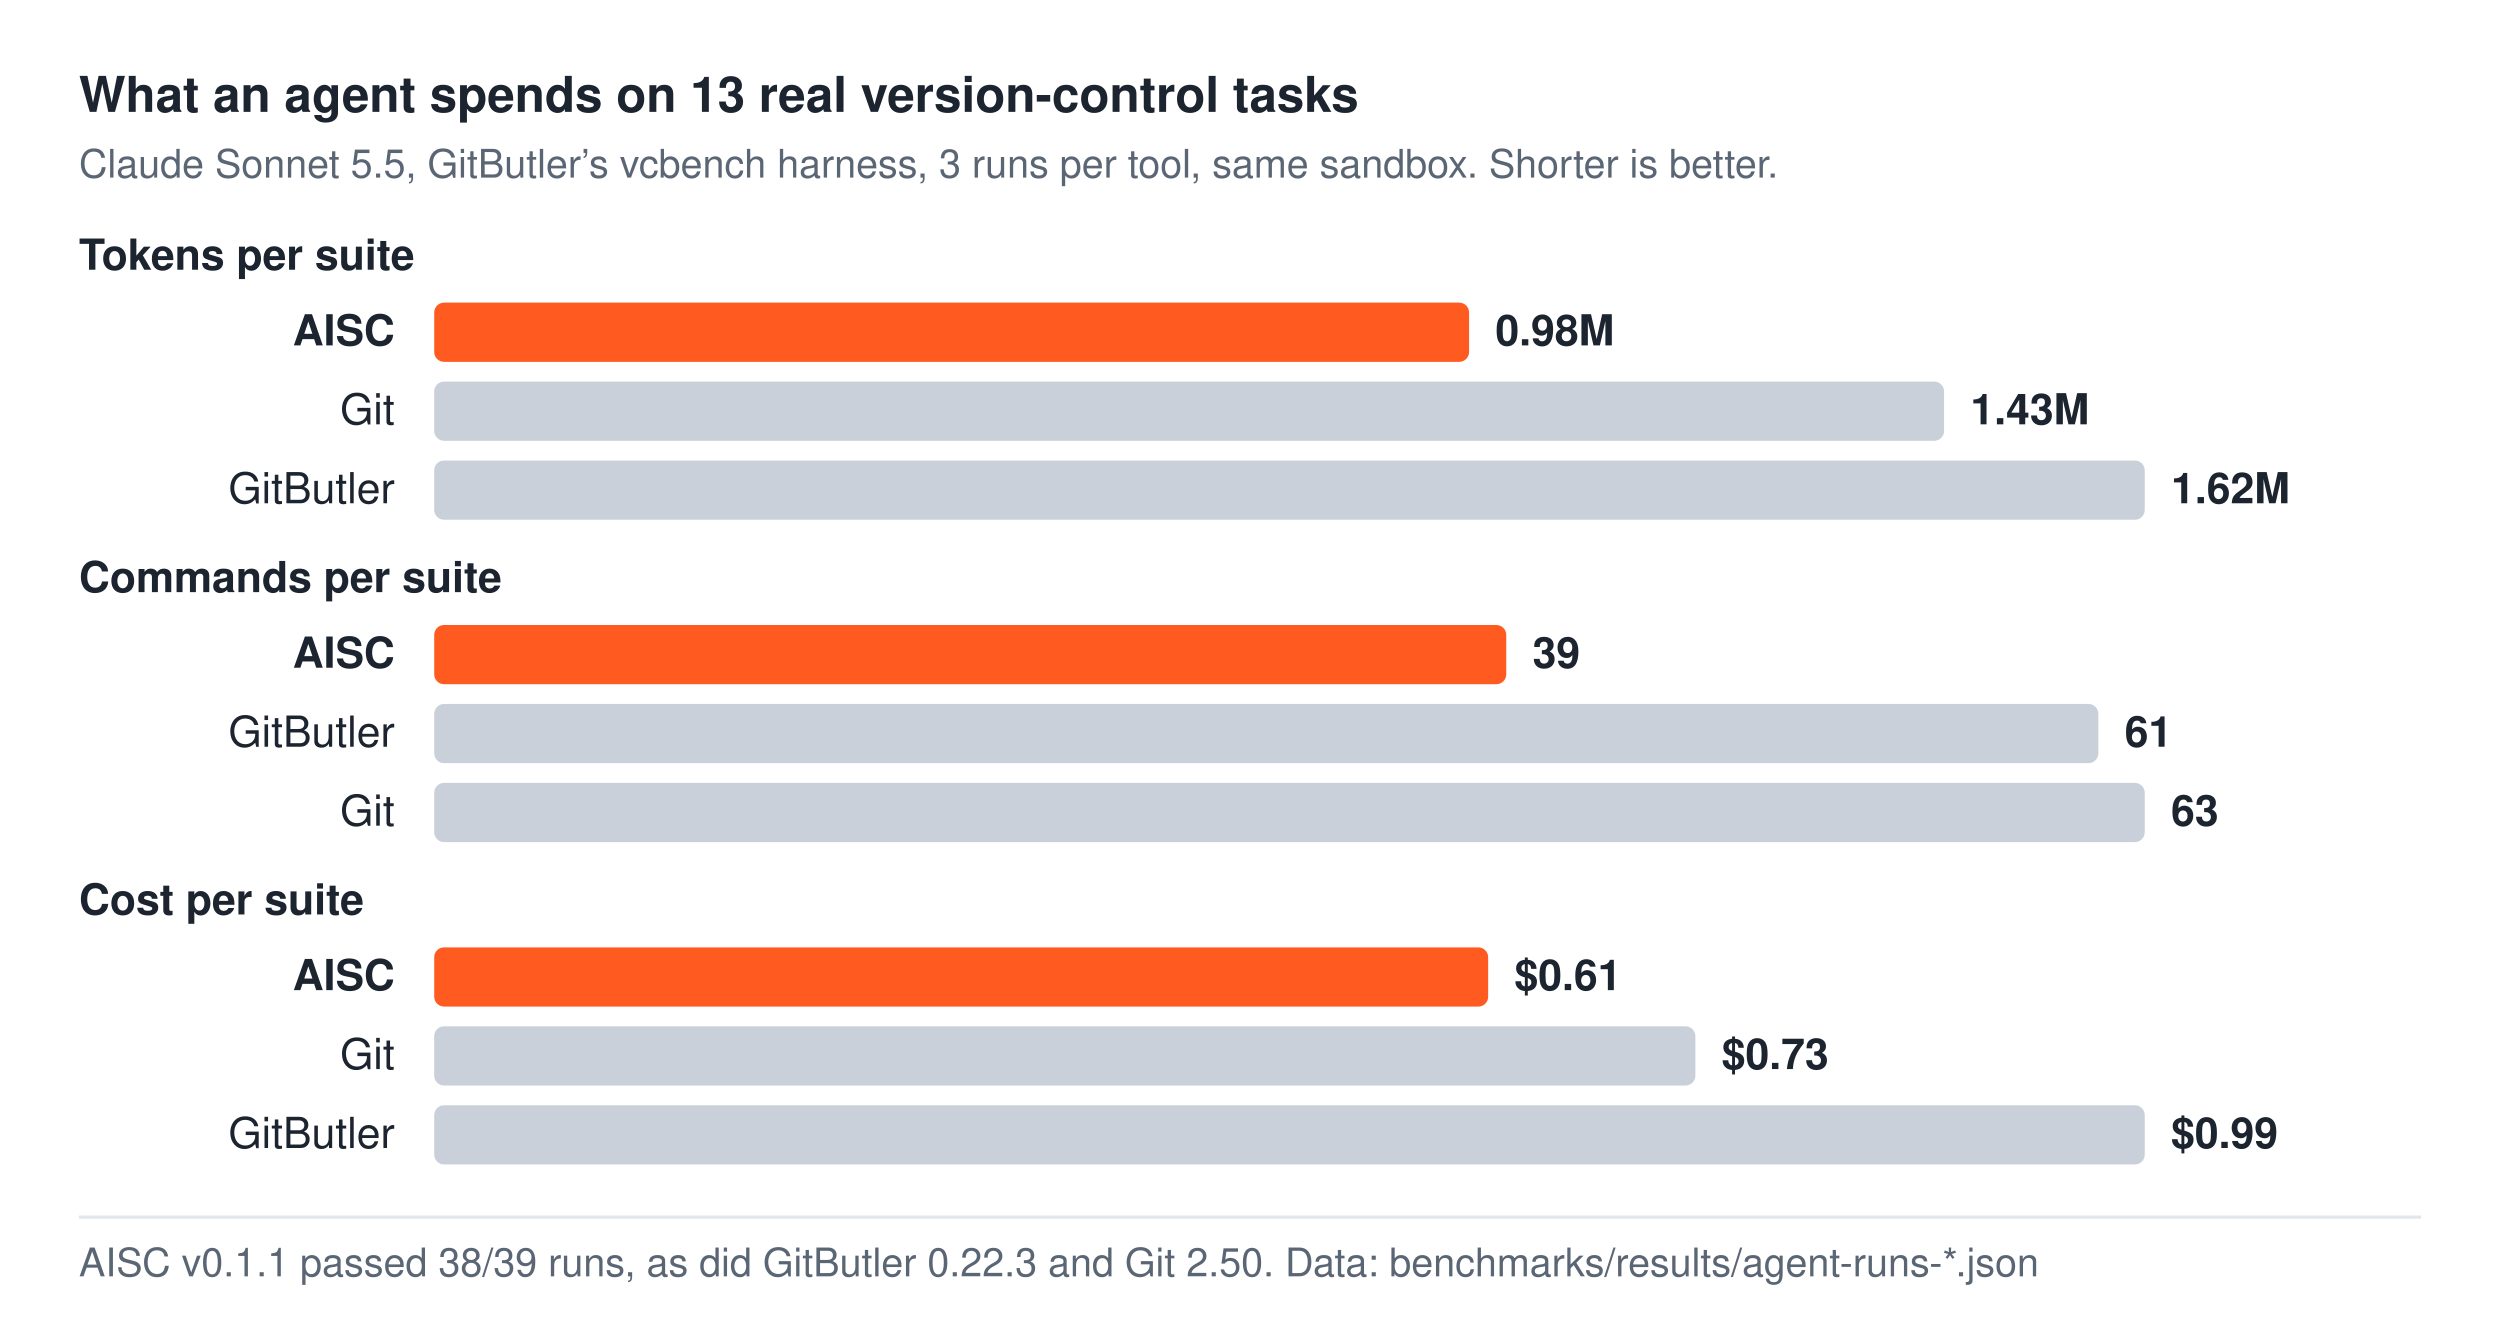
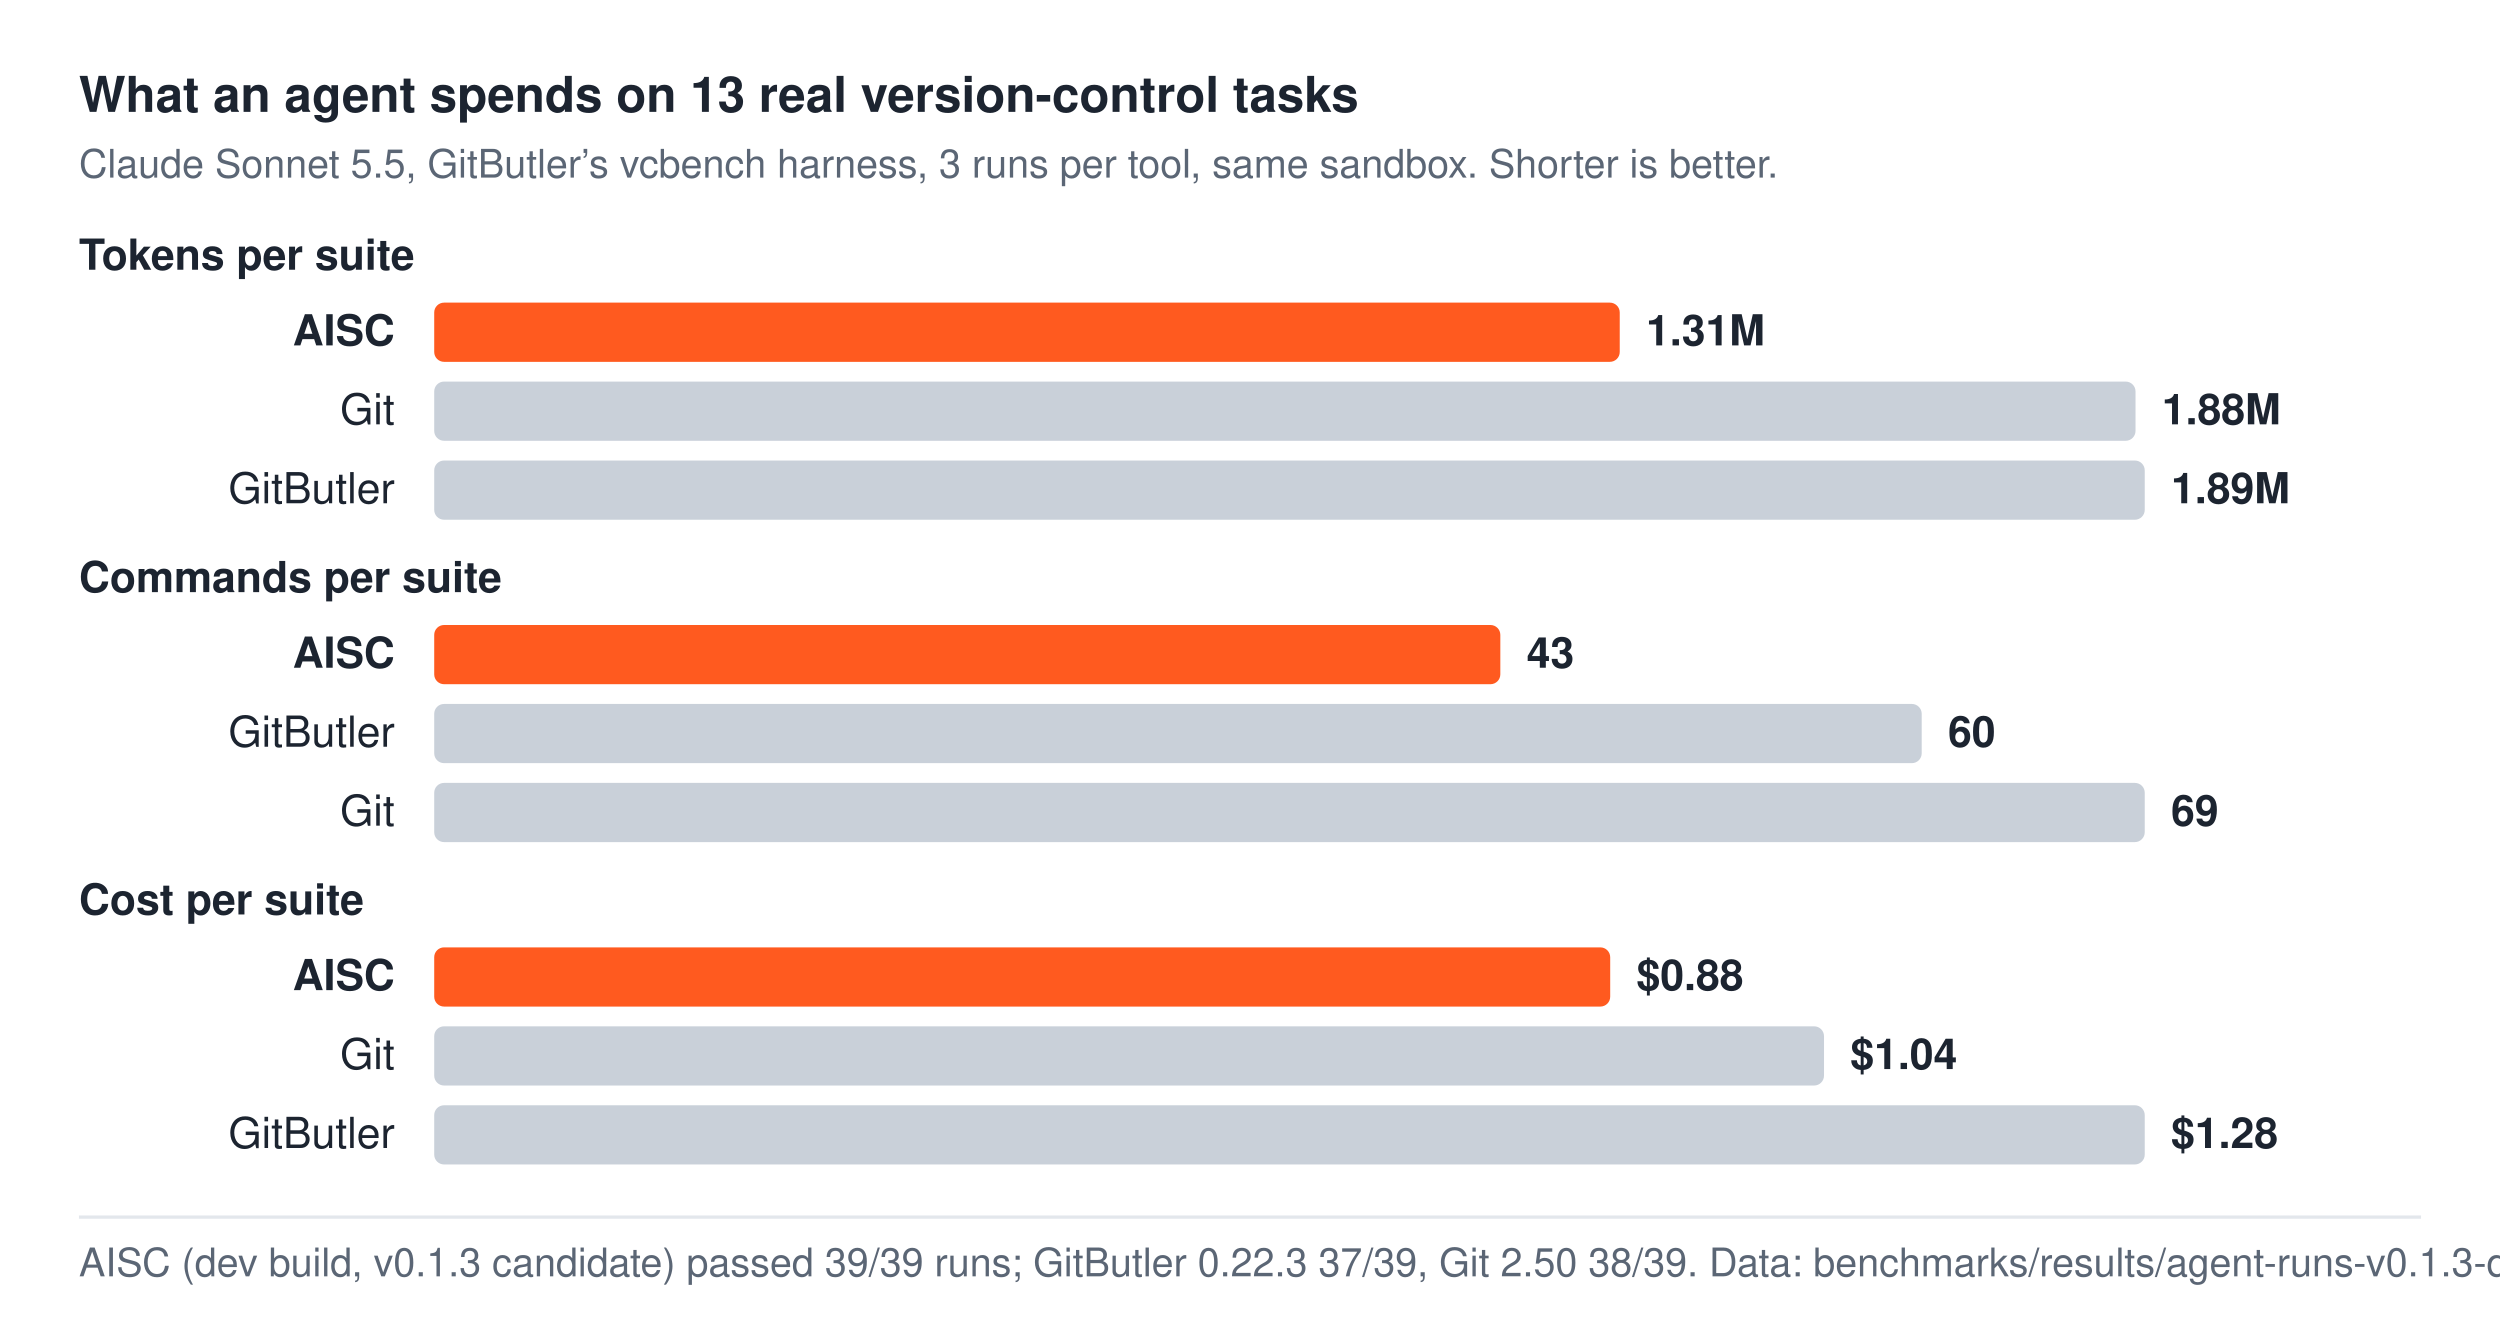
- <svg xmlns="http://www.w3.org/2000/svg" width="760" height="404" viewBox="0 0 760 404" role="img" aria-label="Real agents on 13 vcbench tasks: AISC 0.98M tokens, 39 commands, $0.61; Git 1.43M, 63, $0.73; GitButler 1.62M, 61, $0.99">
+ <svg xmlns="http://www.w3.org/2000/svg" width="760" height="404" viewBox="0 0 760 404" role="img" aria-label="Real agents on 13 vcbench tasks: AISC 1.31M tokens, 43 commands, $0.88; Git 1.88M, 69, $1.04; GitButler 1.89M, 60, $1.28">
  <style>text{font-family:-apple-system, BlinkMacSystemFont, 'Segoe UI', Helvetica, Arial, sans-serif;fill:#1C2430} .s{fill:#5B6675;font-size:12px} .h{font-size:15px;font-weight:600} .l{font-size:13px} .v{font-size:13px;font-weight:600;font-variant-numeric:tabular-nums} .a{font-weight:700}</style>
  <text x="24" y="34" class="h">What an agent spends on 13 real version-control tasks</text>
  <text x="24" y="54" class="s">Claude Sonnet 5.5, GitButler’s vcbench harness, 3 runs per tool, same sandbox. Shorter is better.</text>
  <text x="24" y="82" class="l" style="font-weight:600">Tokens per suite</text>
  <text x="120" y="105" text-anchor="end" class="l a">AISC</text>
-   <rect x="132" y="92" width="314.6" height="18" rx="3" fill="#FF5A1F" />
-   <text x="454.6" y="105" class="v">0.98M</text>
+   <rect x="132" y="92" width="360.4" height="18" rx="3" fill="#FF5A1F" />
+   <text x="500.4" y="105" class="v">1.31M</text>
  <text x="120" y="129" text-anchor="end" class="l">Git</text>
-   <rect x="132" y="116" width="459.0" height="18" rx="3" fill="#C9D0D9" />
-   <text x="599.0" y="129" class="v">1.43M</text>
+   <rect x="132" y="116" width="517.2" height="18" rx="3" fill="#C9D0D9" />
+   <text x="657.2" y="129" class="v">1.88M</text>
  <text x="120" y="153" text-anchor="end" class="l">GitButler</text>
  <rect x="132" y="140" width="520.0" height="18" rx="3" fill="#C9D0D9" />
-   <text x="660.0" y="153" class="v">1.62M</text>
+   <text x="660.0" y="153" class="v">1.89M</text>
  <text x="24" y="180" class="l" style="font-weight:600">Commands per suite</text>
  <text x="120" y="203" text-anchor="end" class="l a">AISC</text>
-   <rect x="132" y="190" width="325.9" height="18" rx="3" fill="#FF5A1F" />
-   <text x="465.9" y="203" class="v">39</text>
+   <rect x="132" y="190" width="324.1" height="18" rx="3" fill="#FF5A1F" />
+   <text x="464.1" y="203" class="v">43</text>
  <text x="120" y="227" text-anchor="end" class="l">GitButler</text>
-   <rect x="132" y="214" width="505.9" height="18" rx="3" fill="#C9D0D9" />
-   <text x="645.9" y="227" class="v">61</text>
+   <rect x="132" y="214" width="452.2" height="18" rx="3" fill="#C9D0D9" />
+   <text x="592.2" y="227" class="v">60</text>
  <text x="120" y="251" text-anchor="end" class="l">Git</text>
  <rect x="132" y="238" width="520.0" height="18" rx="3" fill="#C9D0D9" />
-   <text x="660.0" y="251" class="v">63</text>
+   <text x="660.0" y="251" class="v">69</text>
  <text x="24" y="278" class="l" style="font-weight:600">Cost per suite</text>
  <text x="120" y="301" text-anchor="end" class="l a">AISC</text>
-   <rect x="132" y="288" width="320.4" height="18" rx="3" fill="#FF5A1F" />
-   <text x="460.4" y="301" class="v">$0.61</text>
+   <rect x="132" y="288" width="357.5" height="18" rx="3" fill="#FF5A1F" />
+   <text x="497.5" y="301" class="v">$0.88</text>
  <text x="120" y="325" text-anchor="end" class="l">Git</text>
-   <rect x="132" y="312" width="383.4" height="18" rx="3" fill="#C9D0D9" />
-   <text x="523.4" y="325" class="v">$0.73</text>
+   <rect x="132" y="312" width="422.5" height="18" rx="3" fill="#C9D0D9" />
+   <text x="562.5" y="325" class="v">$1.04</text>
  <text x="120" y="349" text-anchor="end" class="l">GitButler</text>
  <rect x="132" y="336" width="520.0" height="18" rx="3" fill="#C9D0D9" />
-   <text x="660.0" y="349" class="v">$0.99</text>
+   <text x="660.0" y="349" class="v">$1.28</text>
  <line x1="24" y1="370" x2="736" y2="370" stroke="#E3E7EC" />
-   <text x="24" y="388" class="s">AISC v0.1.1 passed 38/39 runs, as did GitButler 0.22.3 and Git 2.50. Data: benchmarks/results/agent-runs-*.json</text>
+   <text x="24" y="388" class="s">AISC (dev build, v0.1.3 candidate) passed 39/39 runs; GitButler 0.22.3 37/39, Git 2.50 38/39. Data: benchmarks/results/agent-runs-v0.1.3-dev.json</text>
</svg>
